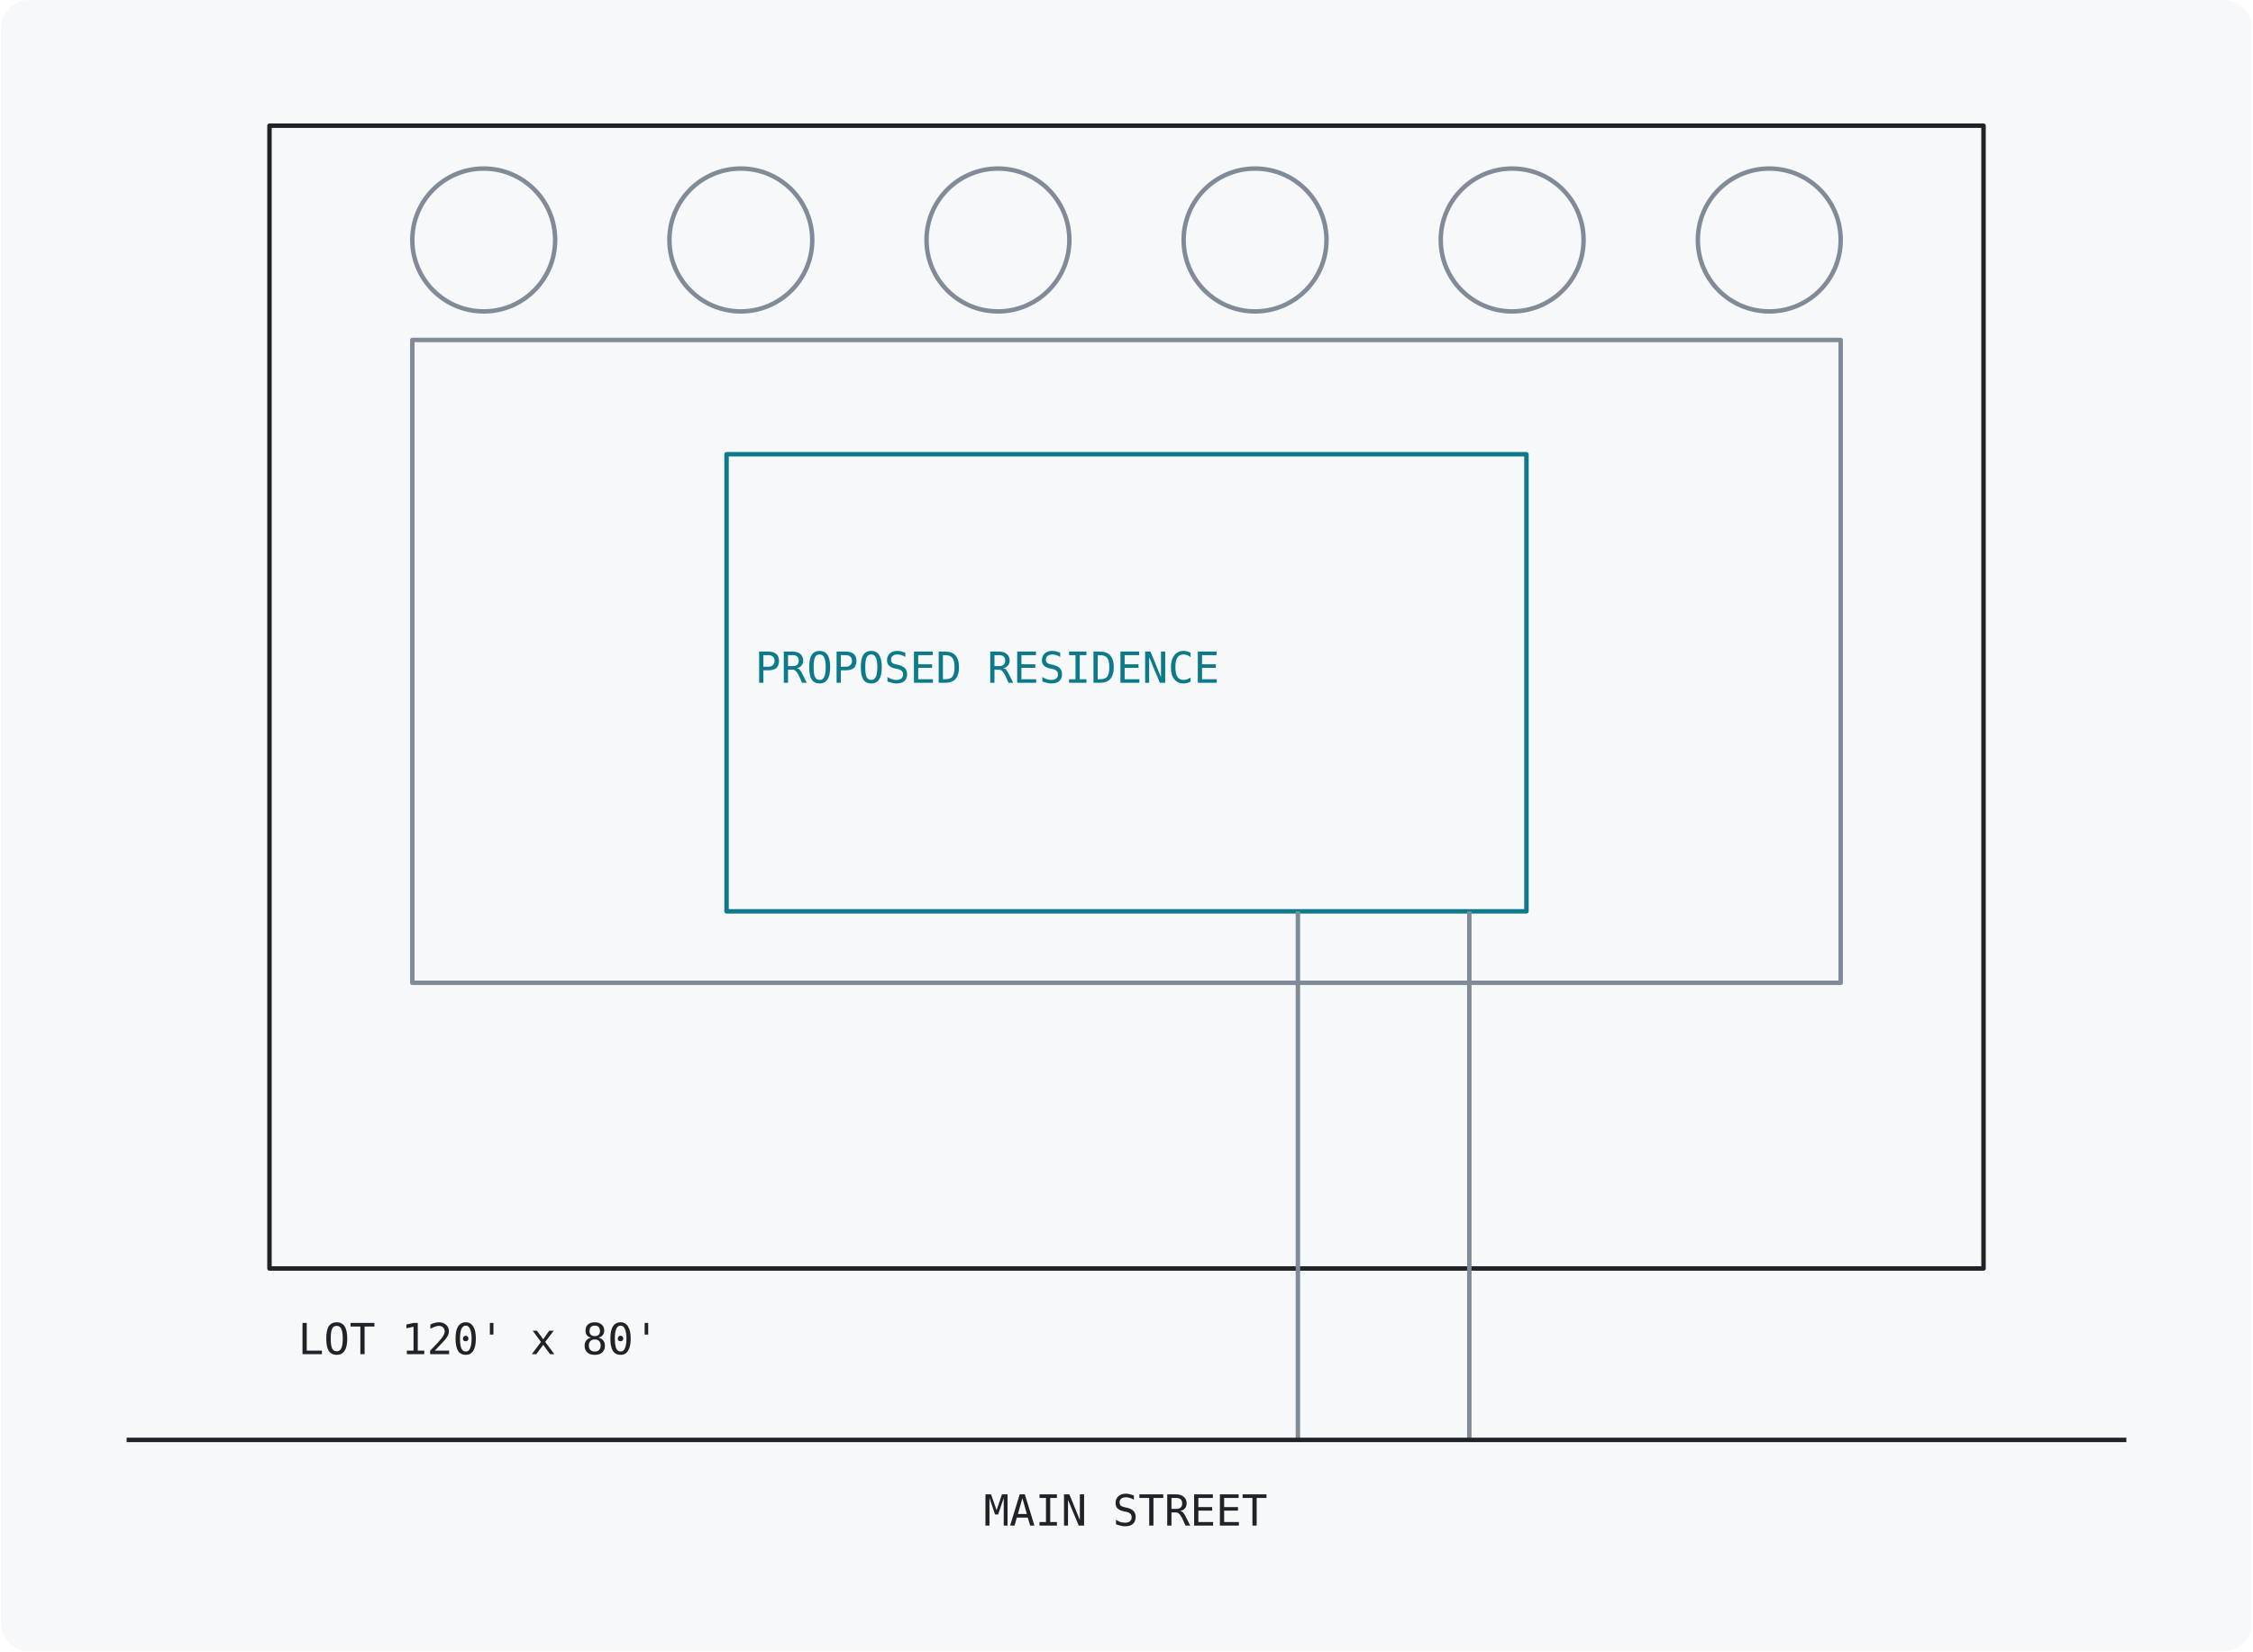
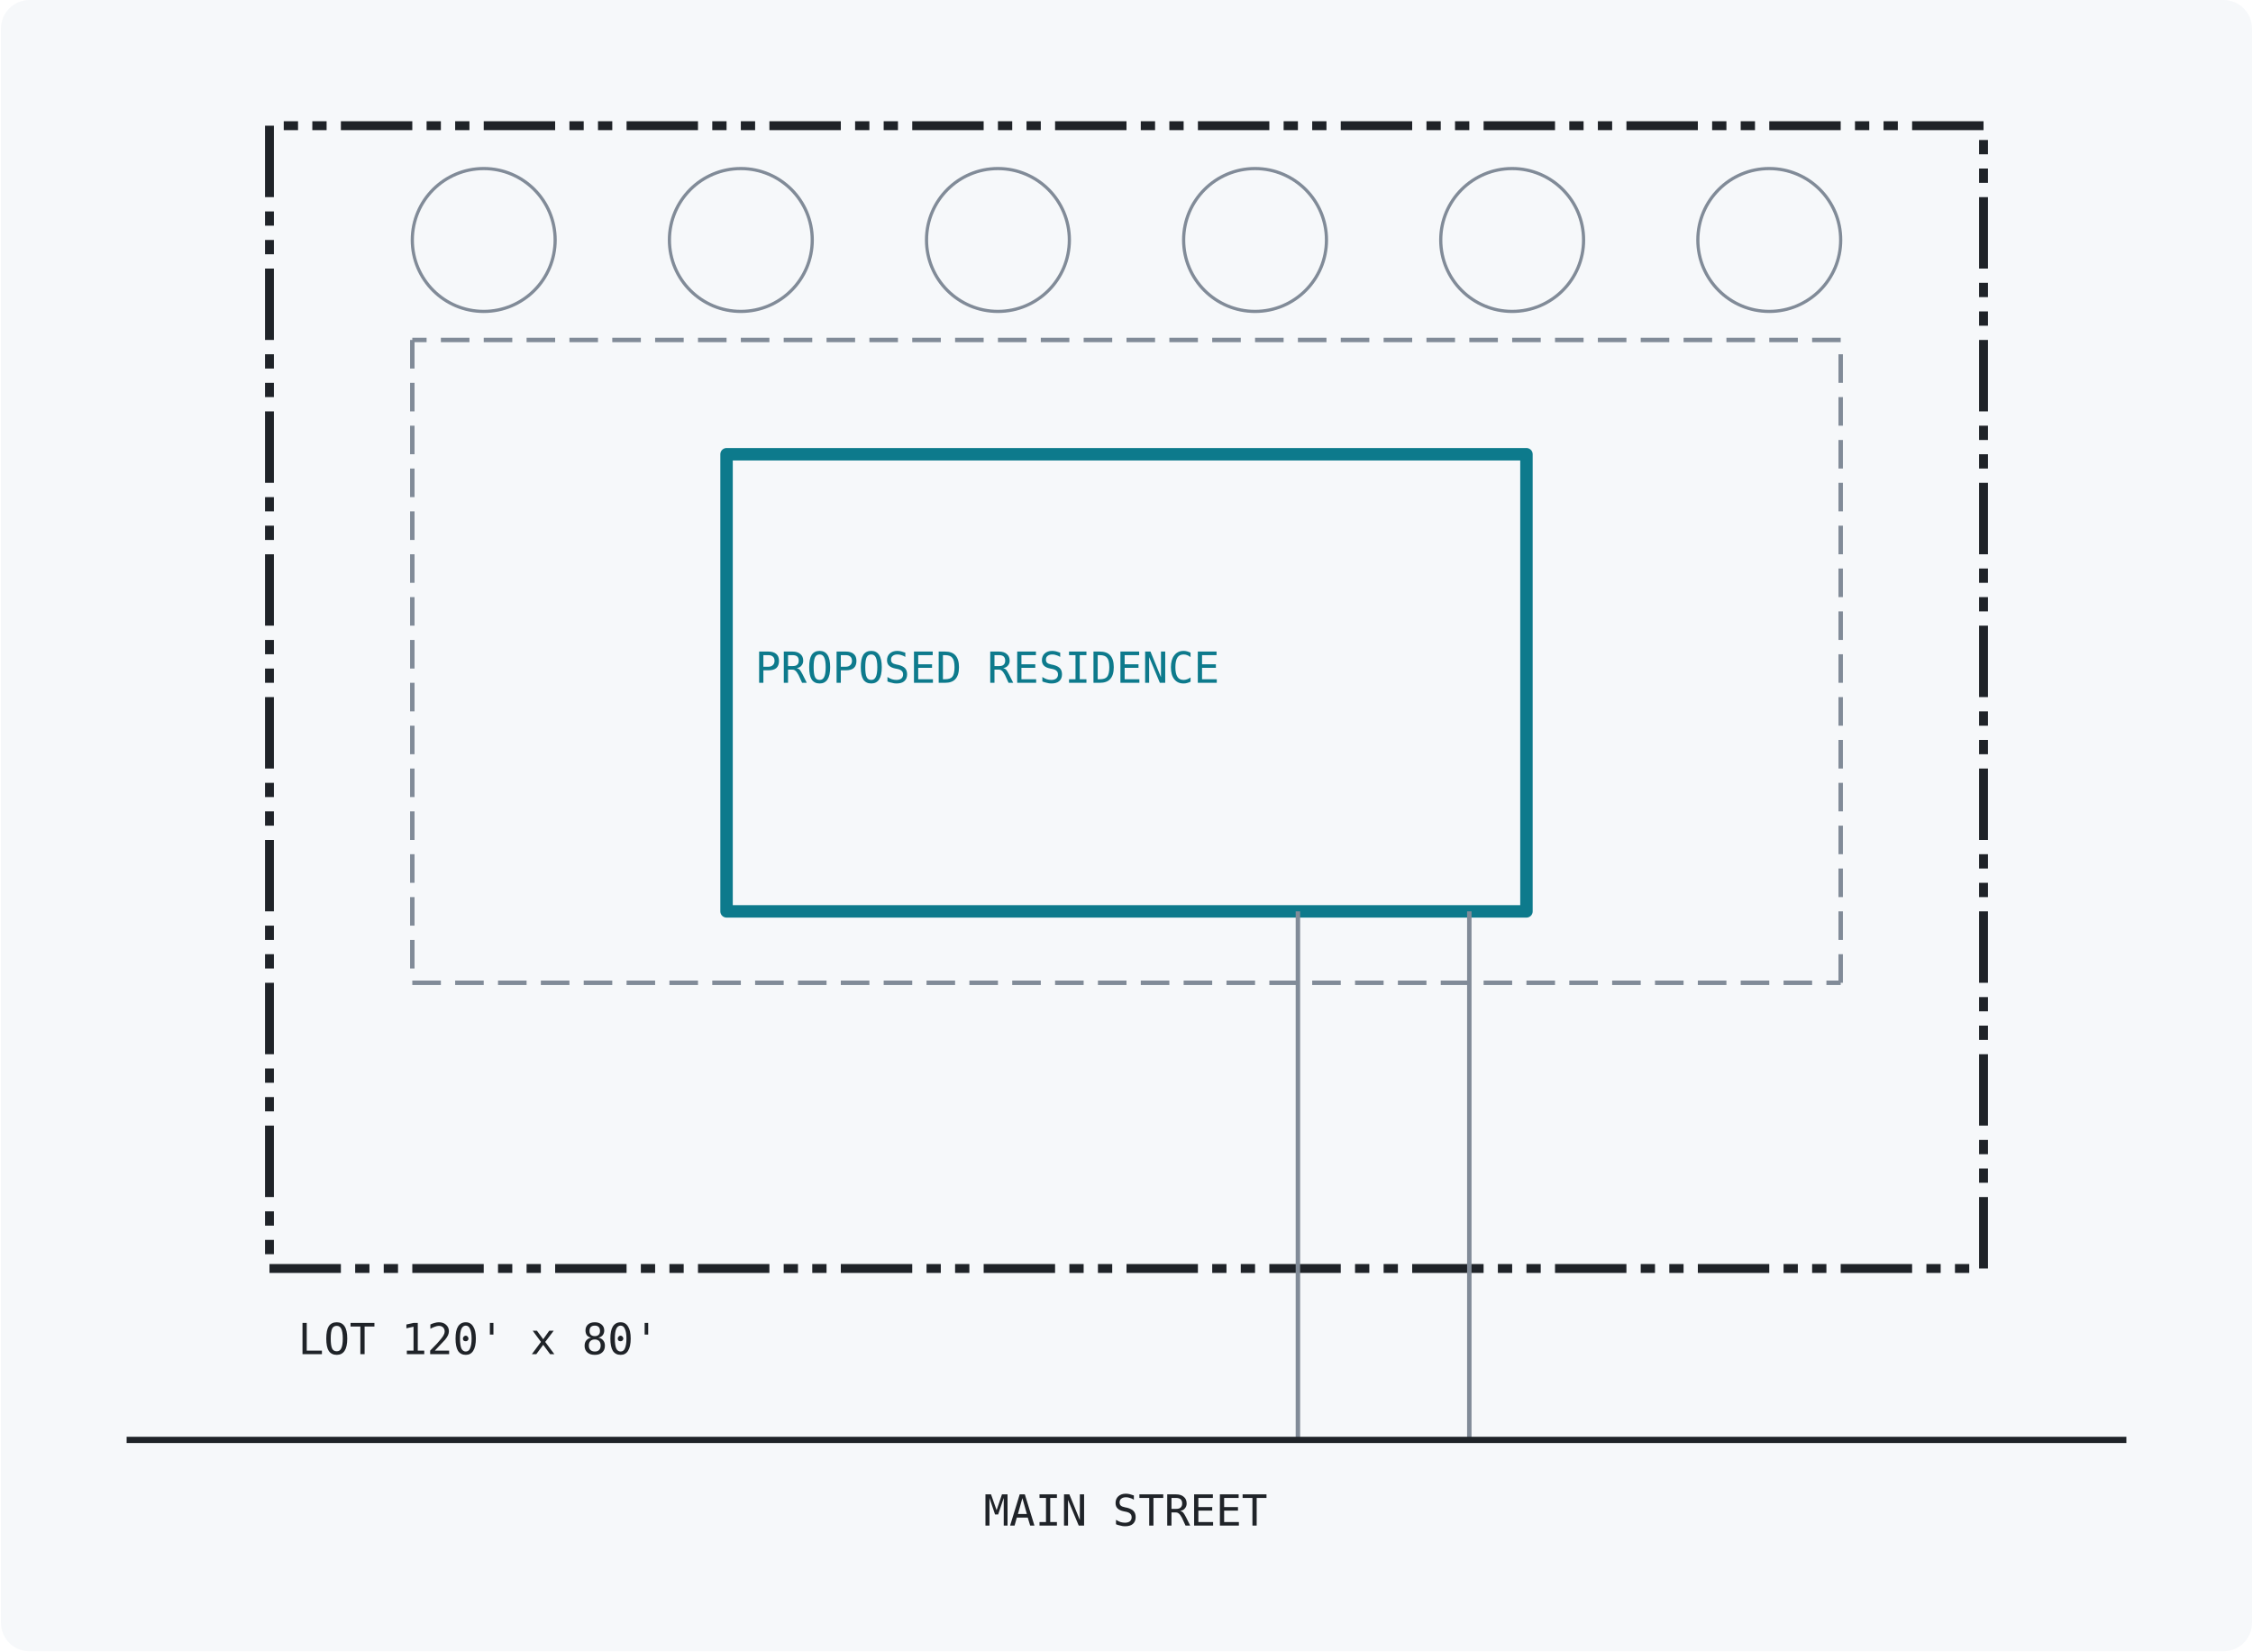
<svg xmlns="http://www.w3.org/2000/svg" viewBox="-18.8 -88.8 157.6 115.6" width="760" height="557">
  <rect x="-18.8" y="-88.8" width="157.6" height="115.6" rx="2" fill="#f6f8fa" />
  <g transform="scale(1 -1)" fill="none" stroke-width="1.5" stroke-linejoin="round" vector-effect="non-scaling-stroke">
-     <polygon points="0,0 120,0 120,80 0,80" stroke="#1f2328" vector-effect="non-scaling-stroke" data-layer="C-PROP" />
-     <text transform="translate(2 -6) scale(1 -1)" font-size="3" font-family="ui-monospace, SFMono-Regular, Menlo, Consolas, monospace" fill="#1f2328" stroke="none" data-layer="C-PROP">LOT 120' x 80'</text>
-     <polygon points="10,20 110,20 110,65 10,65" stroke="#818b98" vector-effect="non-scaling-stroke" data-layer="C-SETB" />
-     <polygon points="32,25 88,25 88,57 32,57" stroke="#0d7a8c" vector-effect="non-scaling-stroke" data-layer="A-BLDG" />
-     <text transform="translate(34 41) scale(1 -1)" font-size="3" font-family="ui-monospace, SFMono-Regular, Menlo, Consolas, monospace" fill="#0d7a8c" stroke="none" data-layer="A-BLDG">PROPOSED RESIDENCE</text>
-     <line x1="72" y1="25" x2="72" y2="-12" stroke="#818b98" vector-effect="non-scaling-stroke" data-layer="C-PAVE" />
-     <line x1="84" y1="25" x2="84" y2="-12" stroke="#818b98" vector-effect="non-scaling-stroke" data-layer="C-PAVE" />
-     <line x1="-10" y1="-12" x2="130" y2="-12" stroke="#1f2328" vector-effect="non-scaling-stroke" data-layer="C-ROAD" />
-     <text transform="translate(50 -18) scale(1 -1)" font-size="3" font-family="ui-monospace, SFMono-Regular, Menlo, Consolas, monospace" fill="#1f2328" stroke="none" data-layer="C-ROAD">MAIN STREET</text>
-     <circle cx="15" cy="72" r="5" stroke="#818b98" vector-effect="non-scaling-stroke" data-layer="V-TREE" />
-     <circle cx="33" cy="72" r="5" stroke="#818b98" vector-effect="non-scaling-stroke" data-layer="V-TREE" />
-     <circle cx="51" cy="72" r="5" stroke="#818b98" vector-effect="non-scaling-stroke" data-layer="V-TREE" />
-     <circle cx="69" cy="72" r="5" stroke="#818b98" vector-effect="non-scaling-stroke" data-layer="V-TREE" />
-     <circle cx="87" cy="72" r="5" stroke="#818b98" vector-effect="non-scaling-stroke" data-layer="V-TREE" />
-     <circle cx="105" cy="72" r="5" stroke="#818b98" vector-effect="non-scaling-stroke" data-layer="V-TREE" />
+     <path d="M 0 0 L 5 0 M 6 0 L 7 0 M 8 0 L 9 0 M 10 0 L 15 0 M 16 0 L 17 0 M 18 0 L 19 0 M 20 0 L 25 0 M 26 0 L 27 0 M 28 0 L 29 0 M 30 0 L 35 0 M 36 0 L 37 0 M 38 0 L 39 0 M 40 0 L 45 0 M 46 0 L 47 0 M 48 0 L 49 0 M 50 0 L 55 0 M 56 0 L 57 0 M 58 0 L 59 0 M 60 0 L 65 0 M 66 0 L 67 0 M 68 0 L 69 0 M 70 0 L 75 0 M 76 0 L 77 0 M 78 0 L 79 0 M 80 0 L 85 0 M 86 0 L 87 0 M 88 0 L 89 0 M 90 0 L 95 0 M 96 0 L 97 0 M 98 0 L 99 0 M 100 0 L 105 0 M 106 0 L 107 0 M 108 0 L 109 0 M 110 0 L 115 0 M 116 0 L 117 0 M 118 0 L 119 0 M 120 0 L 120 5 M 120 6 L 120 7 M 120 8 L 120 9 M 120 10 L 120 15 M 120 16 L 120 17 M 120 18 L 120 19 M 120 20 L 120 25 M 120 26 L 120 27 M 120 28 L 120 29 M 120 30 L 120 35 M 120 36 L 120 37 M 120 38 L 120 39 M 120 40 L 120 45 M 120 46 L 120 47 M 120 48 L 120 49 M 120 50 L 120 55 M 120 56 L 120 57 M 120 58 L 120 59 M 120 60 L 120 65 M 120 66 L 120 67 M 120 68 L 120 69 M 120 70 L 120 75 M 120 76 L 120 77 M 120 78 L 120 79 M 120 80 L 115 80 M 114 80 L 113 80 M 112 80 L 111 80 M 110 80 L 105 80 M 104 80 L 103 80 M 102 80 L 101 80 M 100 80 L 95 80 M 94 80 L 93 80 M 92 80 L 91 80 M 90 80 L 85 80 M 84 80 L 83 80 M 82 80 L 81 80 M 80 80 L 75 80 M 74 80 L 73 80 M 72 80 L 71 80 M 70 80 L 65 80 M 64 80 L 63 80 M 62 80 L 61 80 M 60 80 L 55 80 M 54 80 L 53 80 M 52 80 L 51 80 M 50 80 L 45 80 M 44 80 L 43 80 M 42 80 L 41 80 M 40 80 L 35 80 M 34 80 L 33 80 M 32 80 L 31 80 M 30 80 L 25 80 M 24 80 L 23 80 M 22 80 L 21 80 M 20 80 L 15 80 M 14 80 L 13 80 M 12 80 L 11 80 M 10 80 L 5 80 M 4 80 L 3 80 M 2 80 L 1 80 M 0 80 L 0 75 M 0 74 L 0 73 M 0 72 L 0 71 M 0 70 L 0 65 M 0 64 L 0 63 M 0 62 L 0 61 M 0 60 L 0 55 M 0 54 L 0 53 M 0 52 L 0 51 M 0 50 L 0 45 M 0 44 L 0 43 M 0 42 L 0 41 M 0 40 L 0 35 M 0 34 L 0 33 M 0 32 L 0 31 M 0 30 L 0 25 M 0 24 L 0 23 M 0 22 L 0 21 M 0 20 L 0 15 M 0 14 L 0 13 M 0 12 L 0 11 M 0 10 L 0 5 M 0 4 L 0 3 M 0 2 L 0 1" stroke="#1f2328" stroke-width="3" vector-effect="non-scaling-stroke" data-layer="C-PROP" data-entity="0" />
+     <text transform="translate(2 -6) scale(1 -1)" font-size="3" font-family="ui-monospace, SFMono-Regular, Menlo, Consolas, monospace" fill="#1f2328" stroke="none" data-layer="C-PROP" data-entity="1">LOT 120' x 80'</text>
+     <path d="M 10 20 L 12 20 M 13 20 L 15 20 M 16 20 L 18 20 M 19 20 L 21 20 M 22 20 L 24 20 M 25 20 L 27 20 M 28 20 L 30 20 M 31 20 L 33 20 M 34 20 L 36 20 M 37 20 L 39 20 M 40 20 L 42 20 M 43 20 L 45 20 M 46 20 L 48 20 M 49 20 L 51 20 M 52 20 L 54 20 M 55 20 L 57 20 M 58 20 L 60 20 M 61 20 L 63 20 M 64 20 L 66 20 M 67 20 L 69 20 M 70 20 L 72 20 M 73 20 L 75 20 M 76 20 L 78 20 M 79 20 L 81 20 M 82 20 L 84 20 M 85 20 L 87 20 M 88 20 L 90 20 M 91 20 L 93 20 M 94 20 L 96 20 M 97 20 L 99 20 M 100 20 L 102 20 M 103 20 L 105 20 M 106 20 L 108 20 M 109 20 L 110 20 M 110 20 L 110 22 M 110 23 L 110 25 M 110 26 L 110 28 M 110 29 L 110 31 M 110 32 L 110 34 M 110 35 L 110 37 M 110 38 L 110 40 M 110 41 L 110 43 M 110 44 L 110 46 M 110 47 L 110 49 M 110 50 L 110 52 M 110 53 L 110 55 M 110 56 L 110 58 M 110 59 L 110 61 M 110 62 L 110 64 M 110 65 L 108 65 M 107 65 L 105 65 M 104 65 L 102 65 M 101 65 L 99 65 M 98 65 L 96 65 M 95 65 L 93 65 M 92 65 L 90 65 M 89 65 L 87 65 M 86 65 L 84 65 M 83 65 L 81 65 M 80 65 L 78 65 M 77 65 L 75 65 M 74 65 L 72 65 M 71 65 L 69 65 M 68 65 L 66 65 M 65 65 L 63 65 M 62 65 L 60 65 M 59 65 L 57 65 M 56 65 L 54 65 M 53 65 L 51 65 M 50 65 L 48 65 M 47 65 L 45 65 M 44 65 L 42 65 M 41 65 L 39 65 M 38 65 L 36 65 M 35 65 L 33 65 M 32 65 L 30 65 M 29 65 L 27 65 M 26 65 L 24 65 M 23 65 L 21 65 M 20 65 L 18 65 M 17 65 L 15 65 M 14 65 L 12 65 M 11 65 L 10 65 M 10 65 L 10 63 M 10 62 L 10 60 M 10 59 L 10 57 M 10 56 L 10 54 M 10 53 L 10 51 M 10 50 L 10 48 M 10 47 L 10 45 M 10 44 L 10 42 M 10 41 L 10 39 M 10 38 L 10 36 M 10 35 L 10 33 M 10 32 L 10 30 M 10 29 L 10 27 M 10 26 L 10 24 M 10 23 L 10 21" stroke="#818b98" vector-effect="non-scaling-stroke" data-layer="C-SETB" data-entity="2" />
+     <polygon points="32,25 88,25 88,57 32,57" stroke="#0d7a8c" stroke-width="4.2" vector-effect="non-scaling-stroke" data-layer="A-BLDG" data-entity="3" />
+     <text transform="translate(34 41) scale(1 -1)" font-size="3" font-family="ui-monospace, SFMono-Regular, Menlo, Consolas, monospace" fill="#0d7a8c" stroke="none" data-layer="A-BLDG" data-entity="4">PROPOSED RESIDENCE</text>
+     <line x1="72" y1="25" x2="72" y2="-12" stroke="#818b98" vector-effect="non-scaling-stroke" data-layer="C-PAVE" data-entity="5" />
+     <line x1="84" y1="25" x2="84" y2="-12" stroke="#818b98" vector-effect="non-scaling-stroke" data-layer="C-PAVE" data-entity="6" />
+     <line x1="-10" y1="-12" x2="130" y2="-12" stroke="#1f2328" stroke-width="2.1" vector-effect="non-scaling-stroke" data-layer="C-ROAD" data-entity="7" />
+     <text transform="translate(50 -18) scale(1 -1)" font-size="3" font-family="ui-monospace, SFMono-Regular, Menlo, Consolas, monospace" fill="#1f2328" stroke="none" data-layer="C-ROAD" data-entity="8">MAIN STREET</text>
+     <circle cx="15" cy="72" r="5" stroke="#818b98" stroke-width="1.08" vector-effect="non-scaling-stroke" data-layer="V-TREE" data-entity="9" />
+     <circle cx="33" cy="72" r="5" stroke="#818b98" stroke-width="1.08" vector-effect="non-scaling-stroke" data-layer="V-TREE" data-entity="10" />
+     <circle cx="51" cy="72" r="5" stroke="#818b98" stroke-width="1.08" vector-effect="non-scaling-stroke" data-layer="V-TREE" data-entity="11" />
+     <circle cx="69" cy="72" r="5" stroke="#818b98" stroke-width="1.08" vector-effect="non-scaling-stroke" data-layer="V-TREE" data-entity="12" />
+     <circle cx="87" cy="72" r="5" stroke="#818b98" stroke-width="1.08" vector-effect="non-scaling-stroke" data-layer="V-TREE" data-entity="13" />
+     <circle cx="105" cy="72" r="5" stroke="#818b98" stroke-width="1.08" vector-effect="non-scaling-stroke" data-layer="V-TREE" data-entity="14" />
  </g>
</svg>
